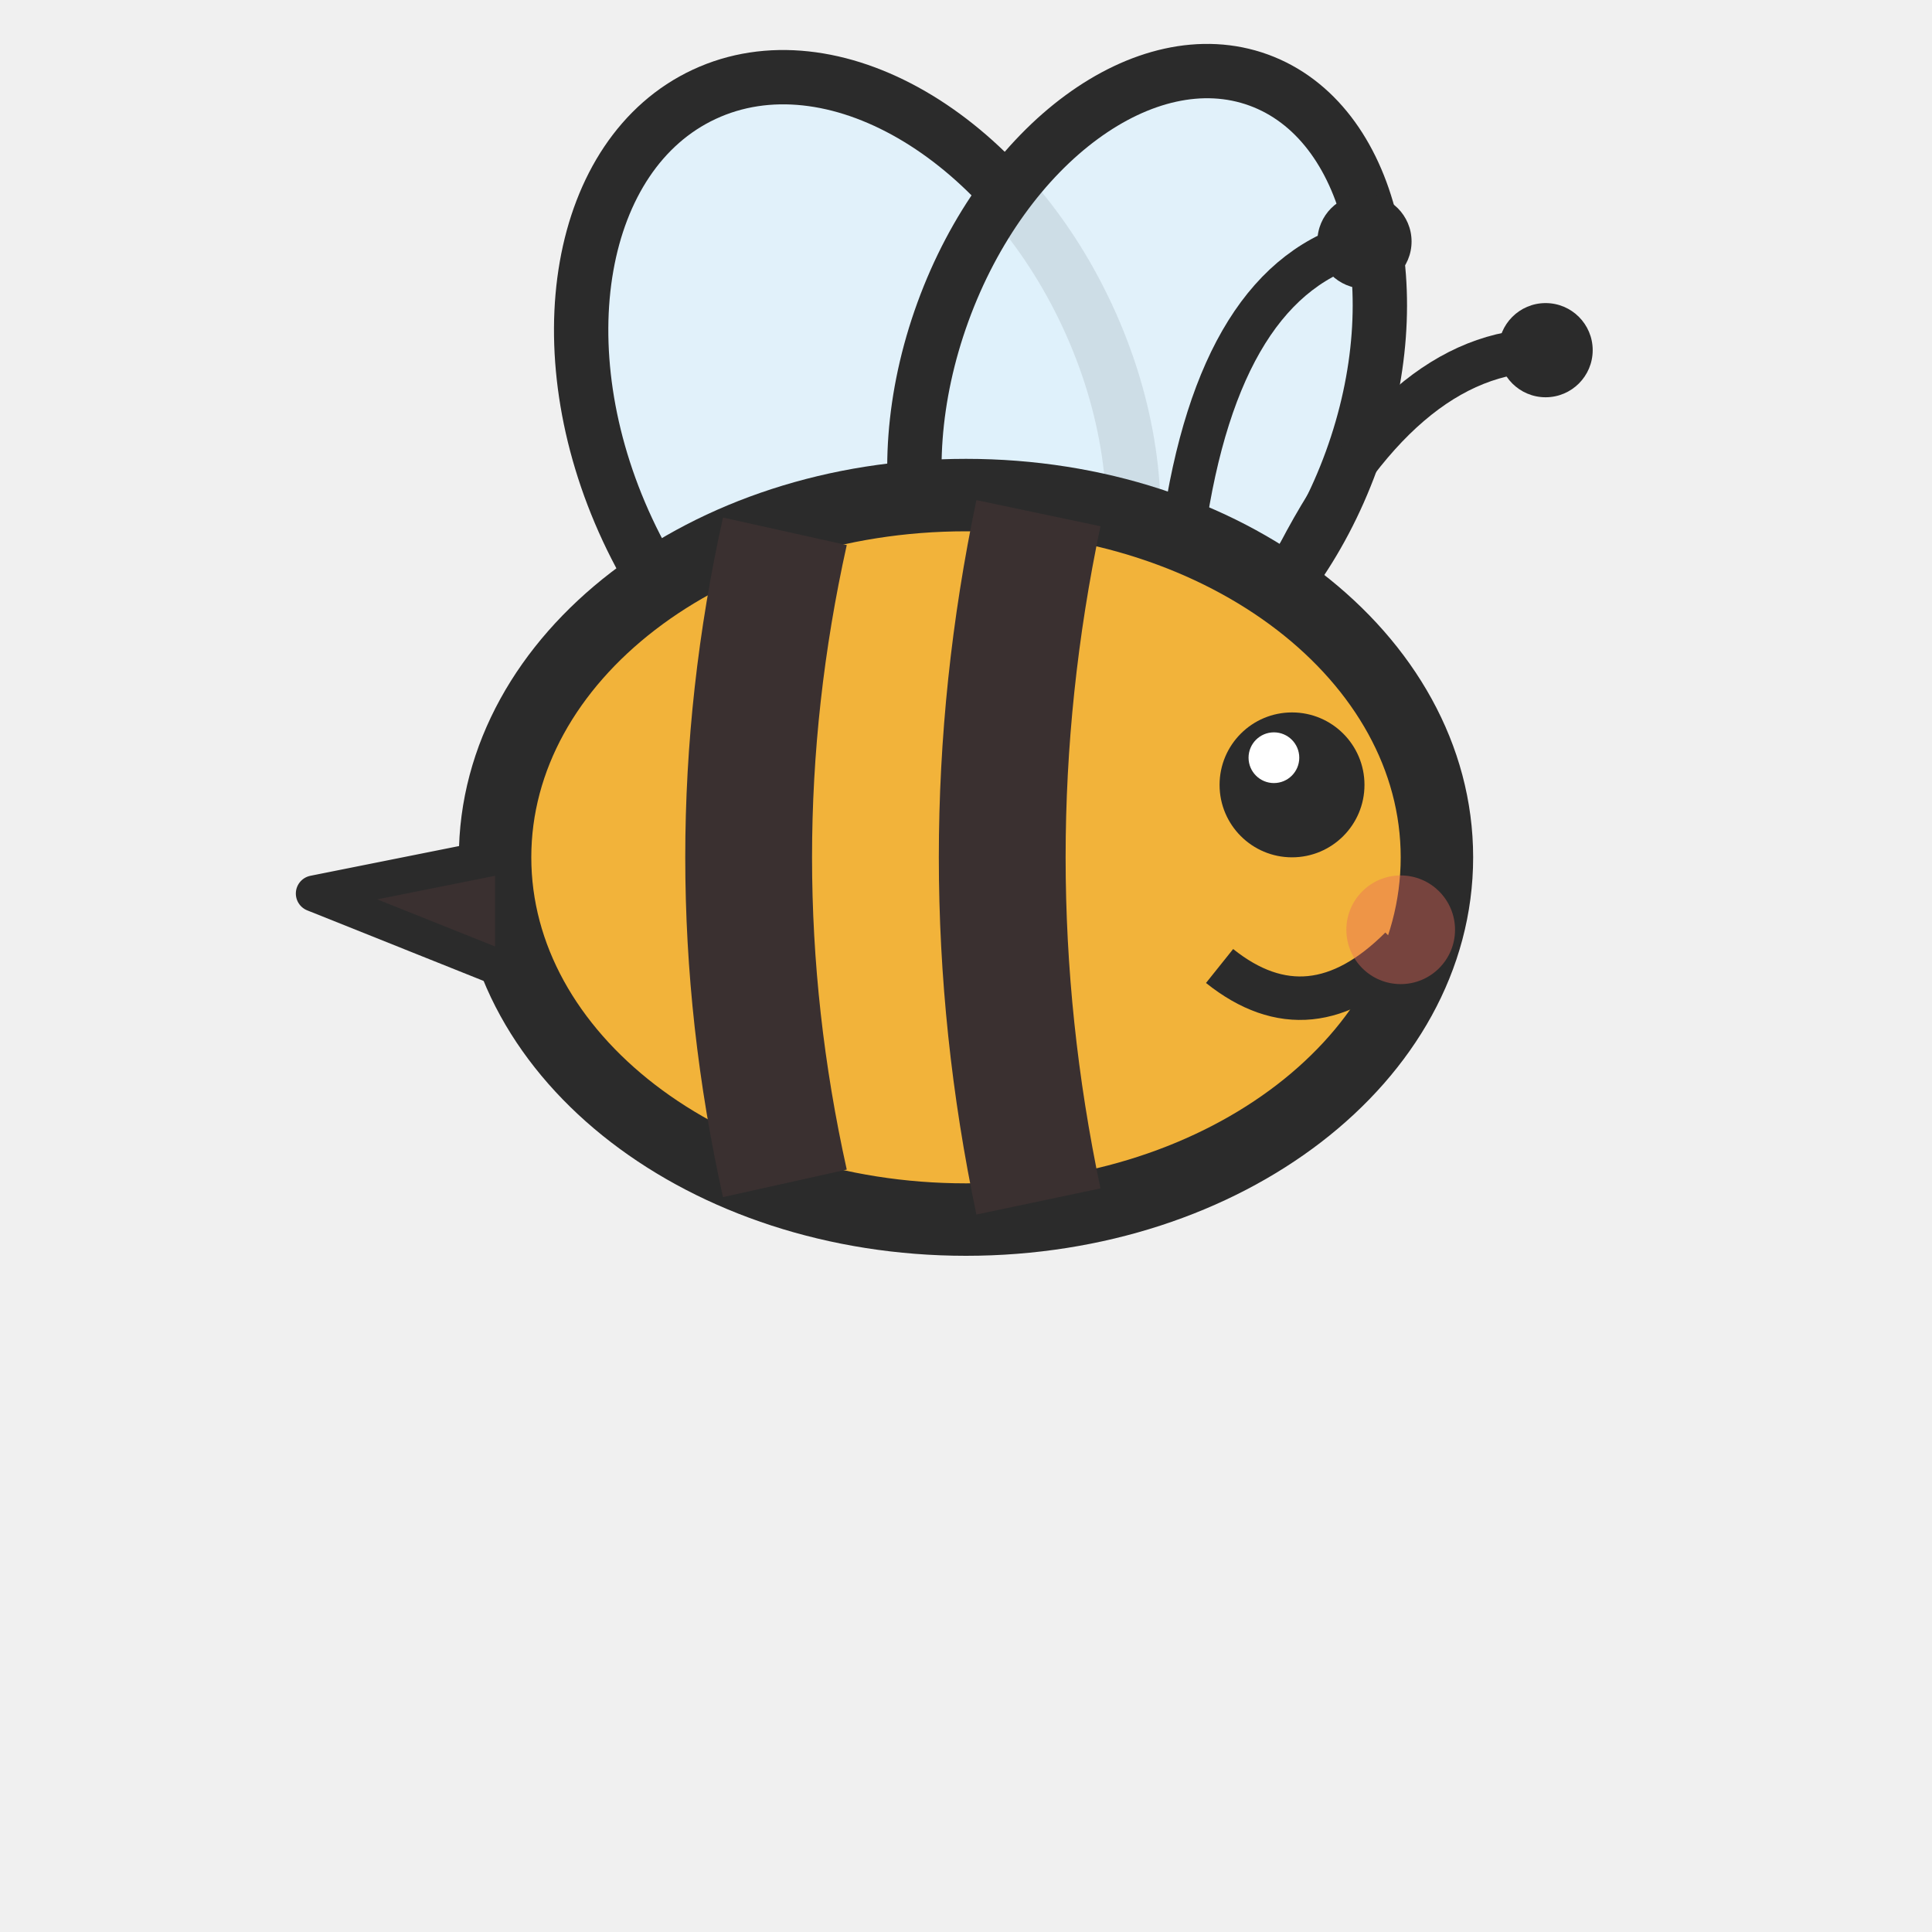
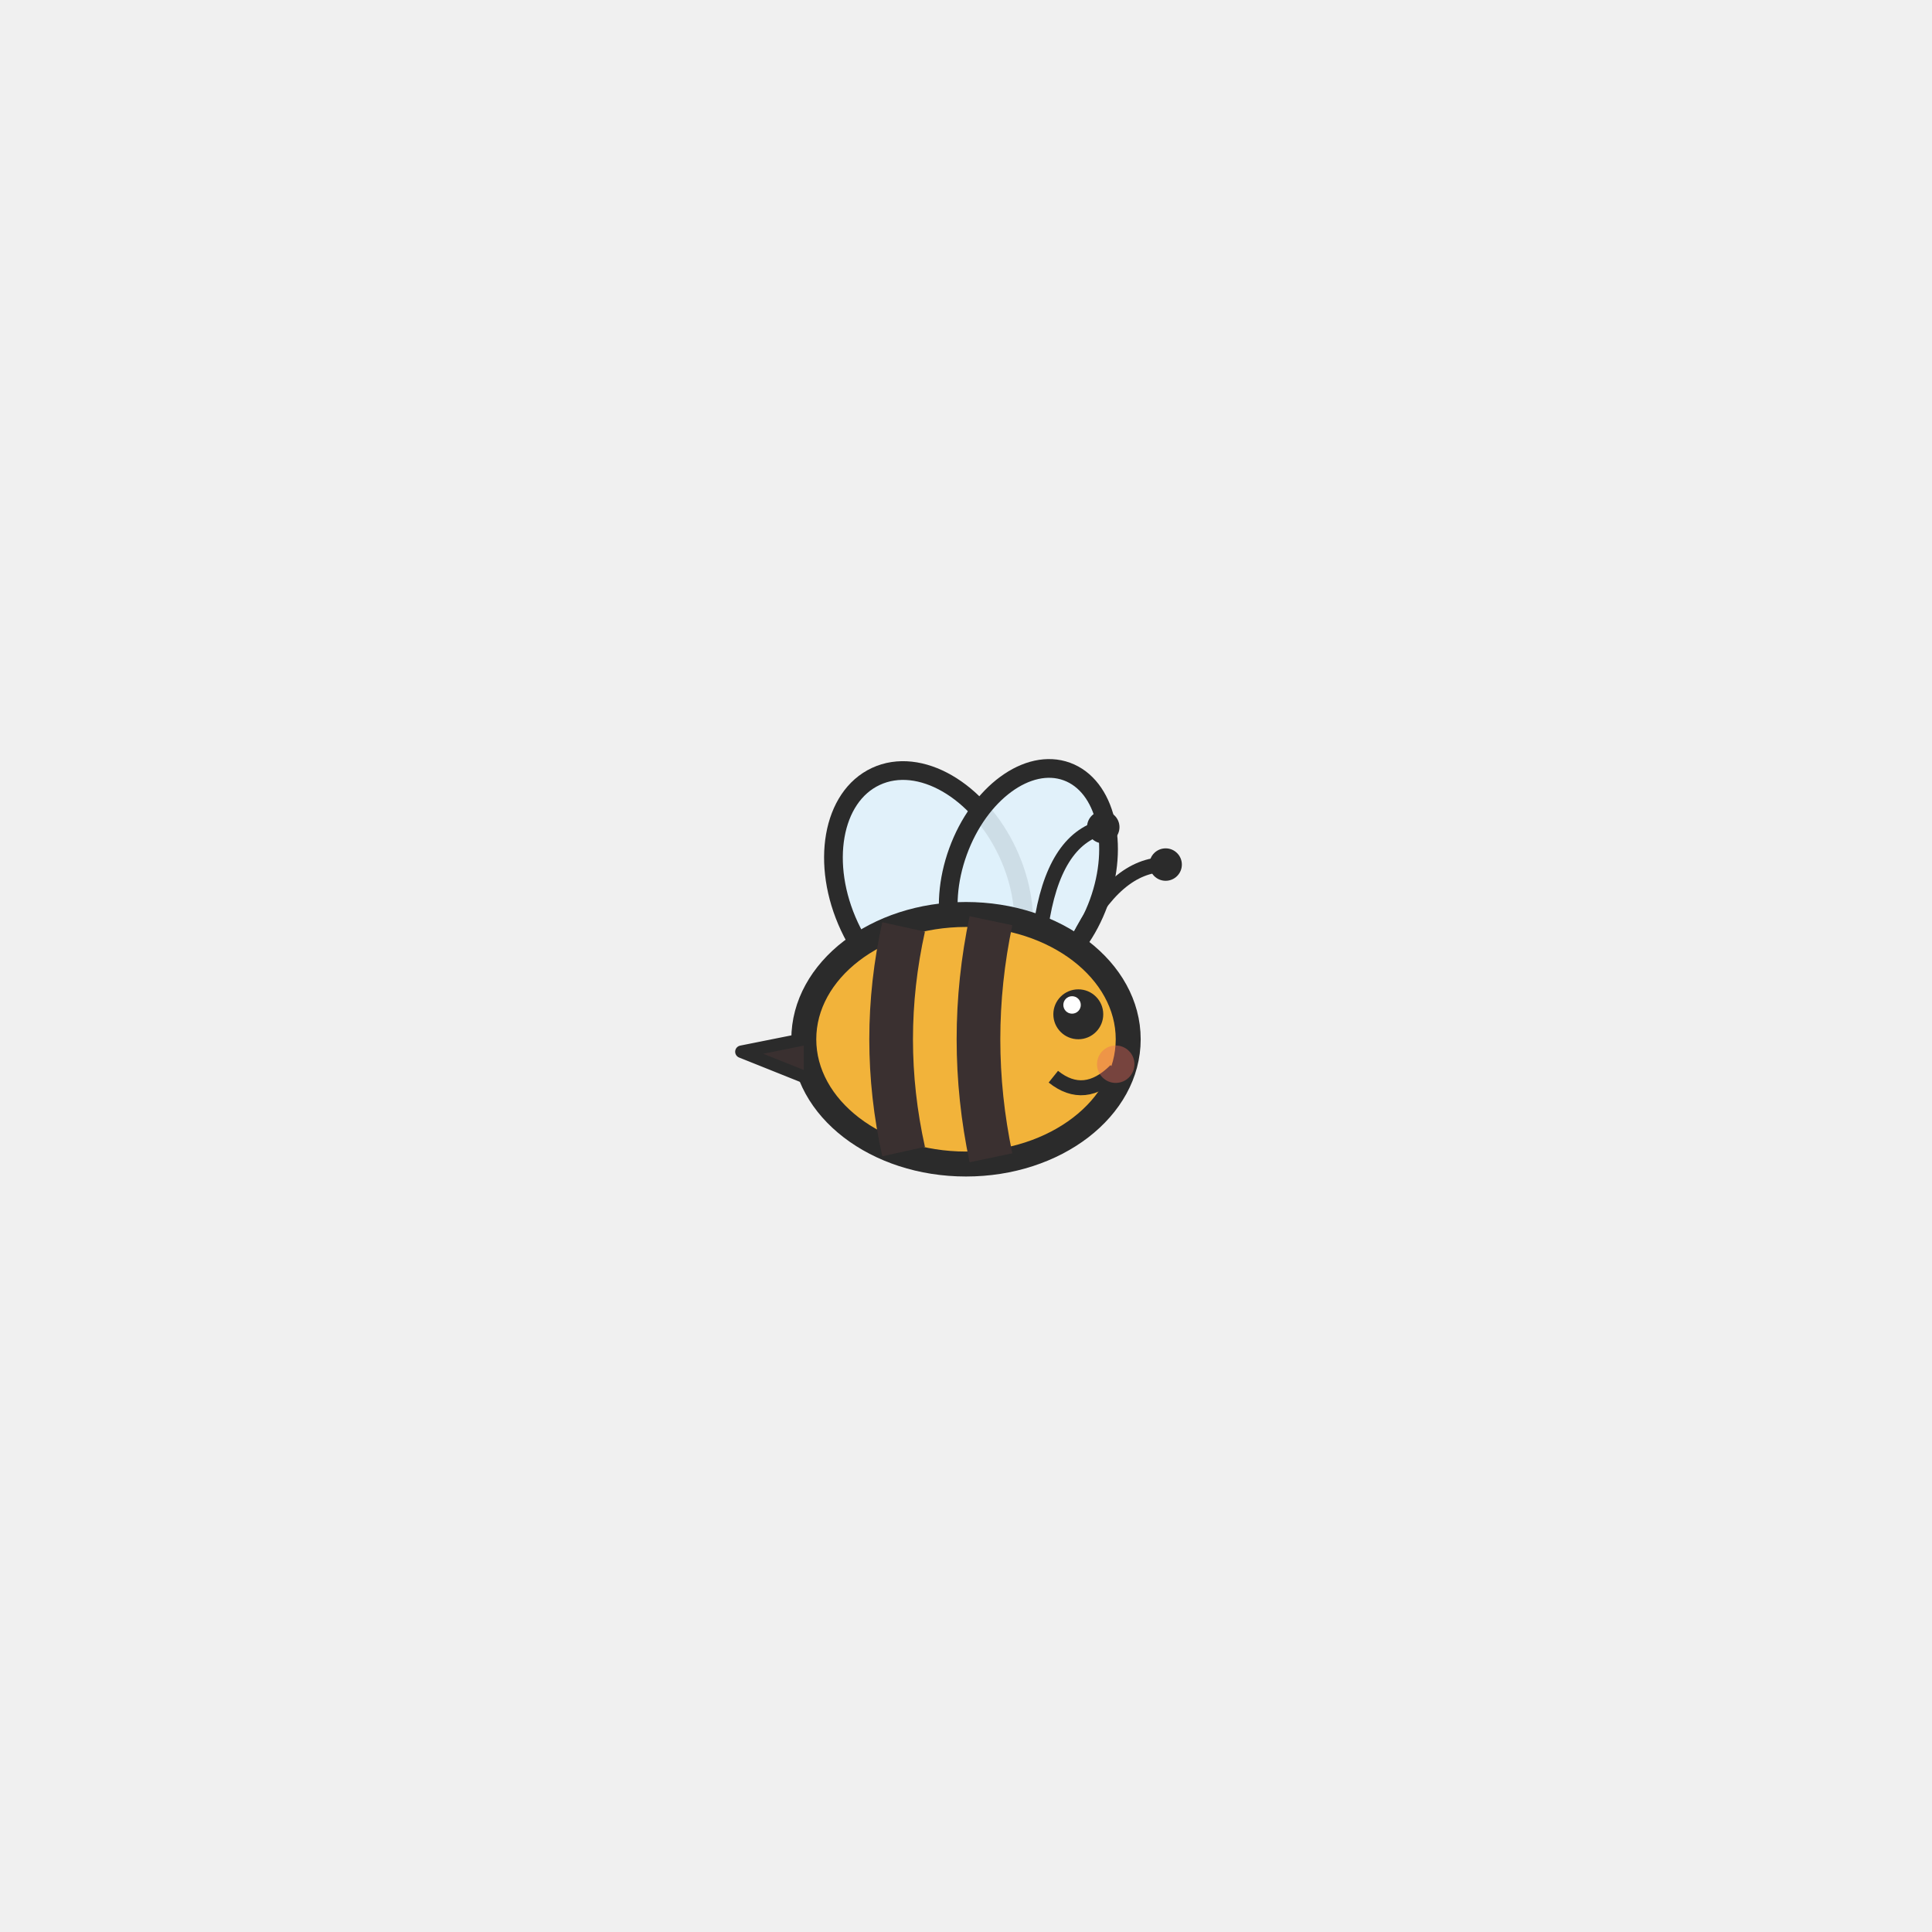
<svg xmlns="http://www.w3.org/2000/svg" viewBox="-48 -48 96 96">
  <g id="">
-     <g transform="translate(0,0) scale(0.9)">
+     <g transform="translate(0,5.5) scale(0.31)">
      <g transform="translate(0,0) scale(1.0,1.0)">
        <ellipse cx="-6" cy="-30" rx="14" ry="20" fill="#dff1fb" fill-opacity="0.9" stroke="#2b2b2b" stroke-width="3" stroke-linejoin="round" stroke-linecap="round" transform="rotate(-25 -6 -30)" />
        <ellipse cx="10" cy="-32" rx="12" ry="18" fill="#dff1fb" fill-opacity="0.9" stroke="#2b2b2b" stroke-width="3" stroke-linejoin="round" stroke-linecap="round" transform="rotate(20 10 -32)" />
        <ellipse cx="0" cy="-6" rx="26" ry="20" fill="#f2b33a" stroke="#2b2b2b" stroke-width="4" stroke-linejoin="round" stroke-linecap="round" />
        <path d="M -10,-24 Q -14,-6 -10,12 M 4,-25 Q 0,-6 4,13" fill="none" stroke="#3a3030" stroke-width="7" />
        <path d="M -26,-6 L -36,-4 L -26,0" fill="#3a3030" stroke="#2b2b2b" stroke-width="2" stroke-linejoin="round" stroke-linecap="round" />
        <circle cx="18" cy="-10" r="4" fill="#2b2b2b" />
        <circle cx="17" cy="-11.5" r="1.4" fill="#ffffff" />
        <path d="M 14,0 Q 19,4 24,-1" fill="none" stroke="#2b2b2b" stroke-width="2.4" />
        <circle cx="24" cy="-2" r="3" fill="#e8685a" opacity="0.4" />
        <path d="M 12,-24 Q 14,-38 22,-40 M 18,-22 Q 24,-34 32,-34" fill="none" stroke="#2b2b2b" stroke-width="2.4" />
        <circle cx="22" cy="-40" r="2.6" fill="#2b2b2b" />
        <circle cx="32" cy="-34" r="2.6" fill="#2b2b2b" />
      </g>
    </g>
  </g>
</svg>
